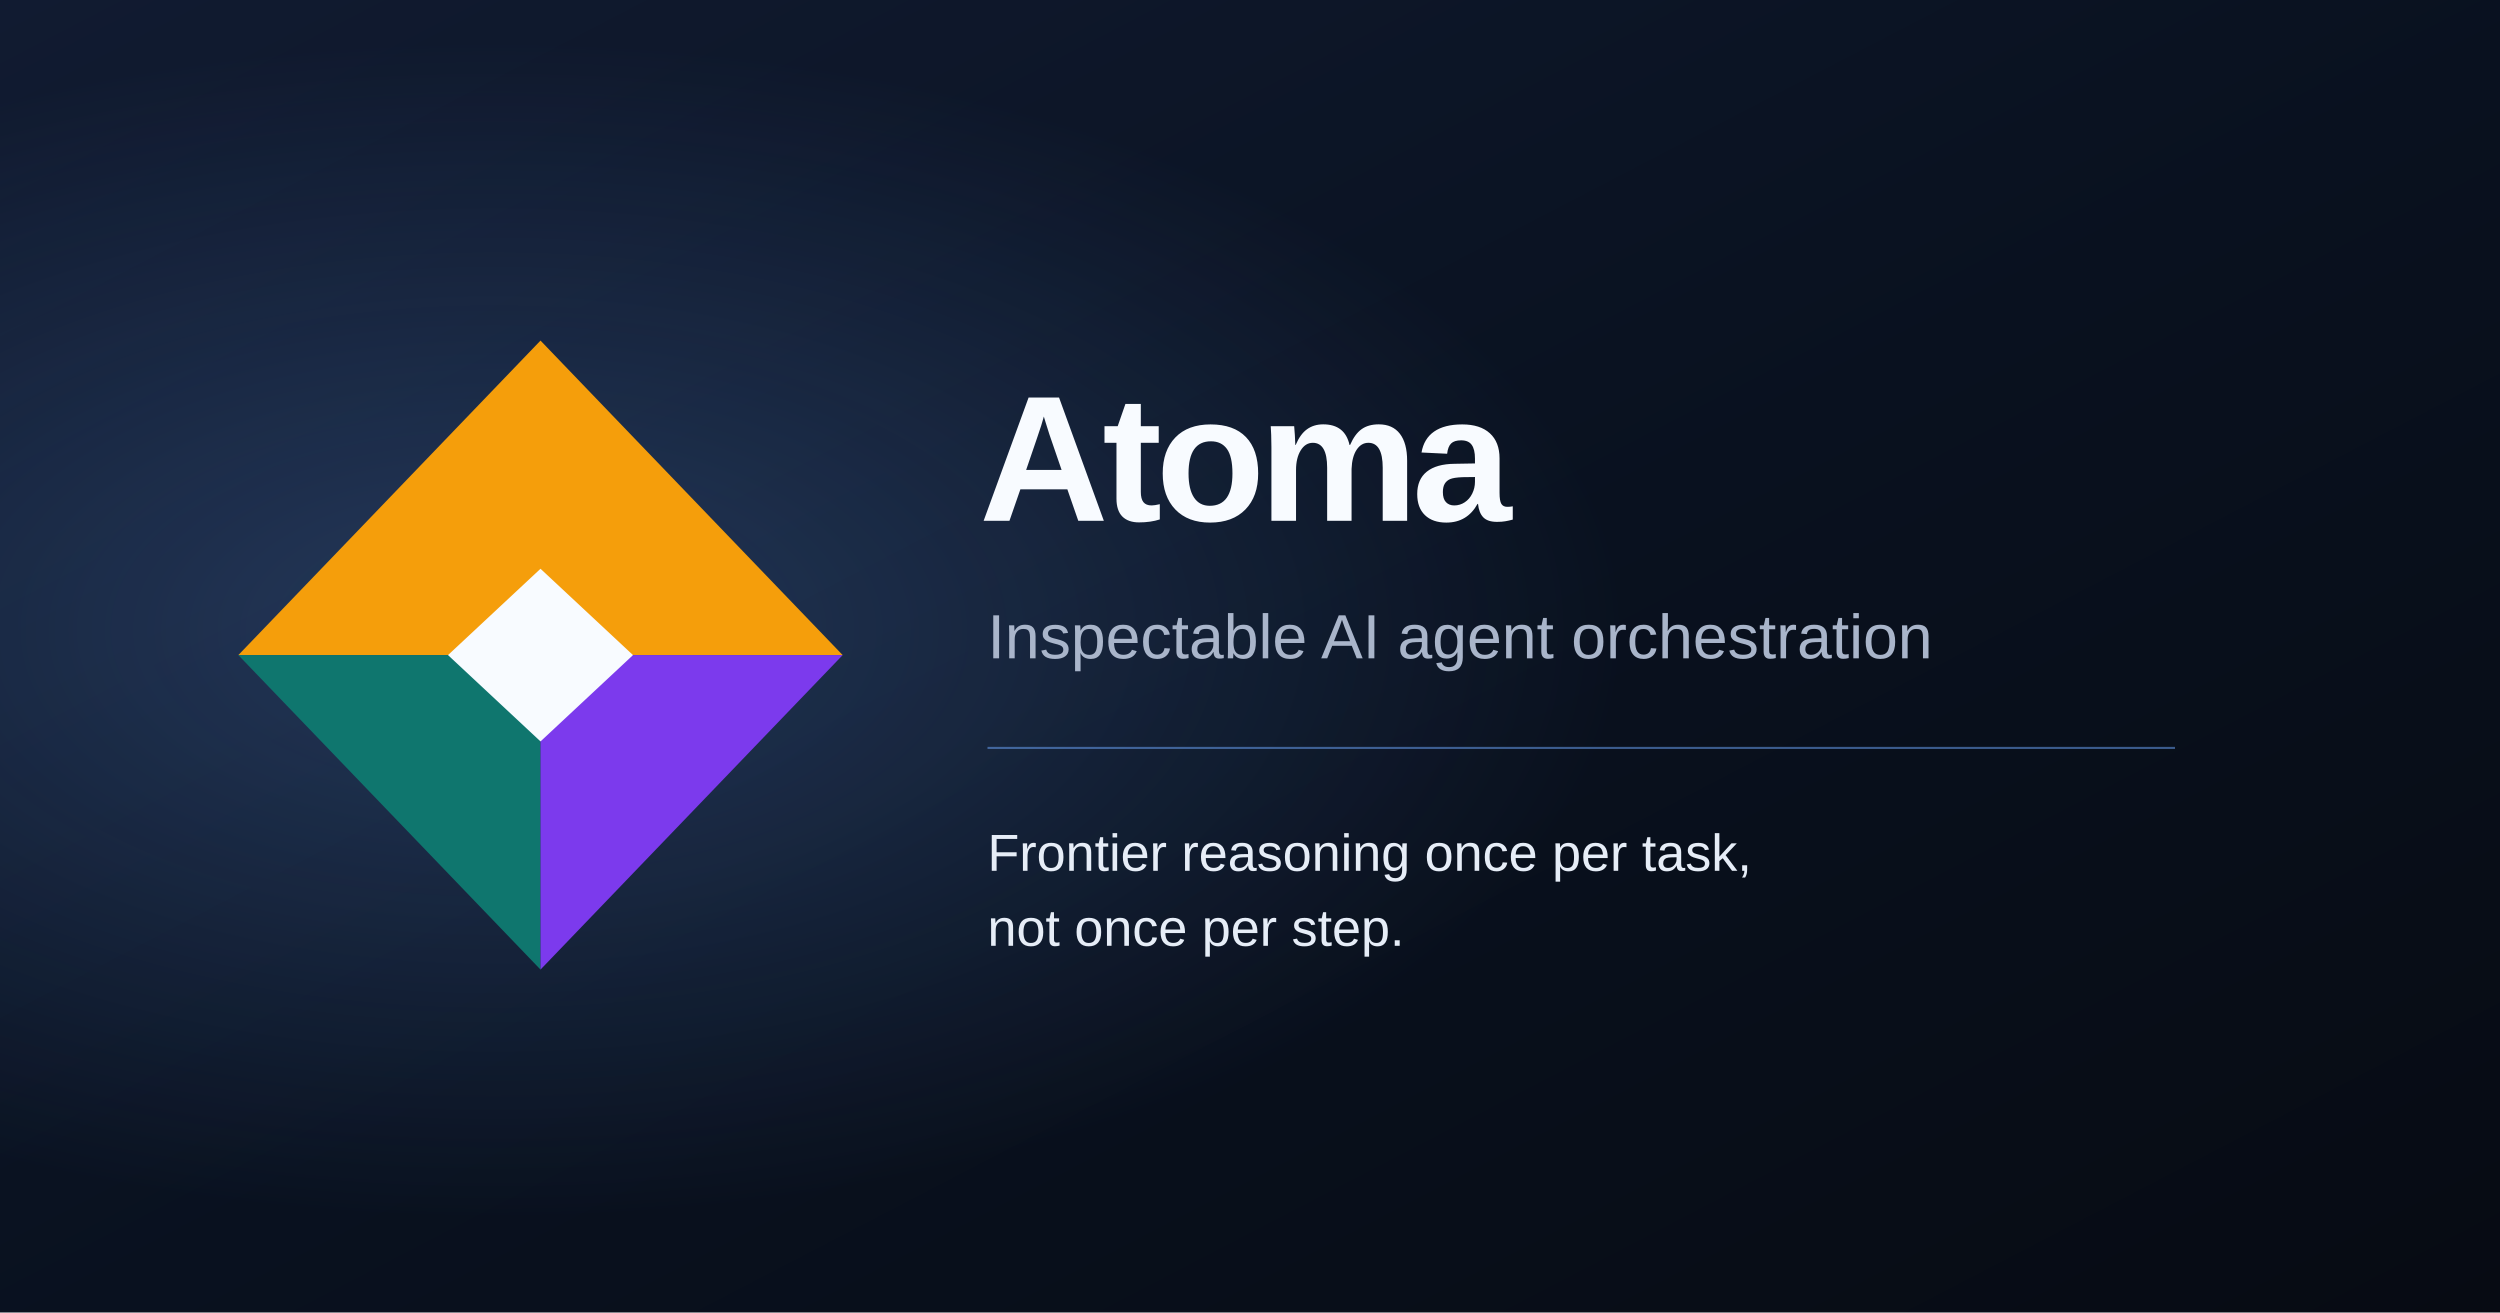
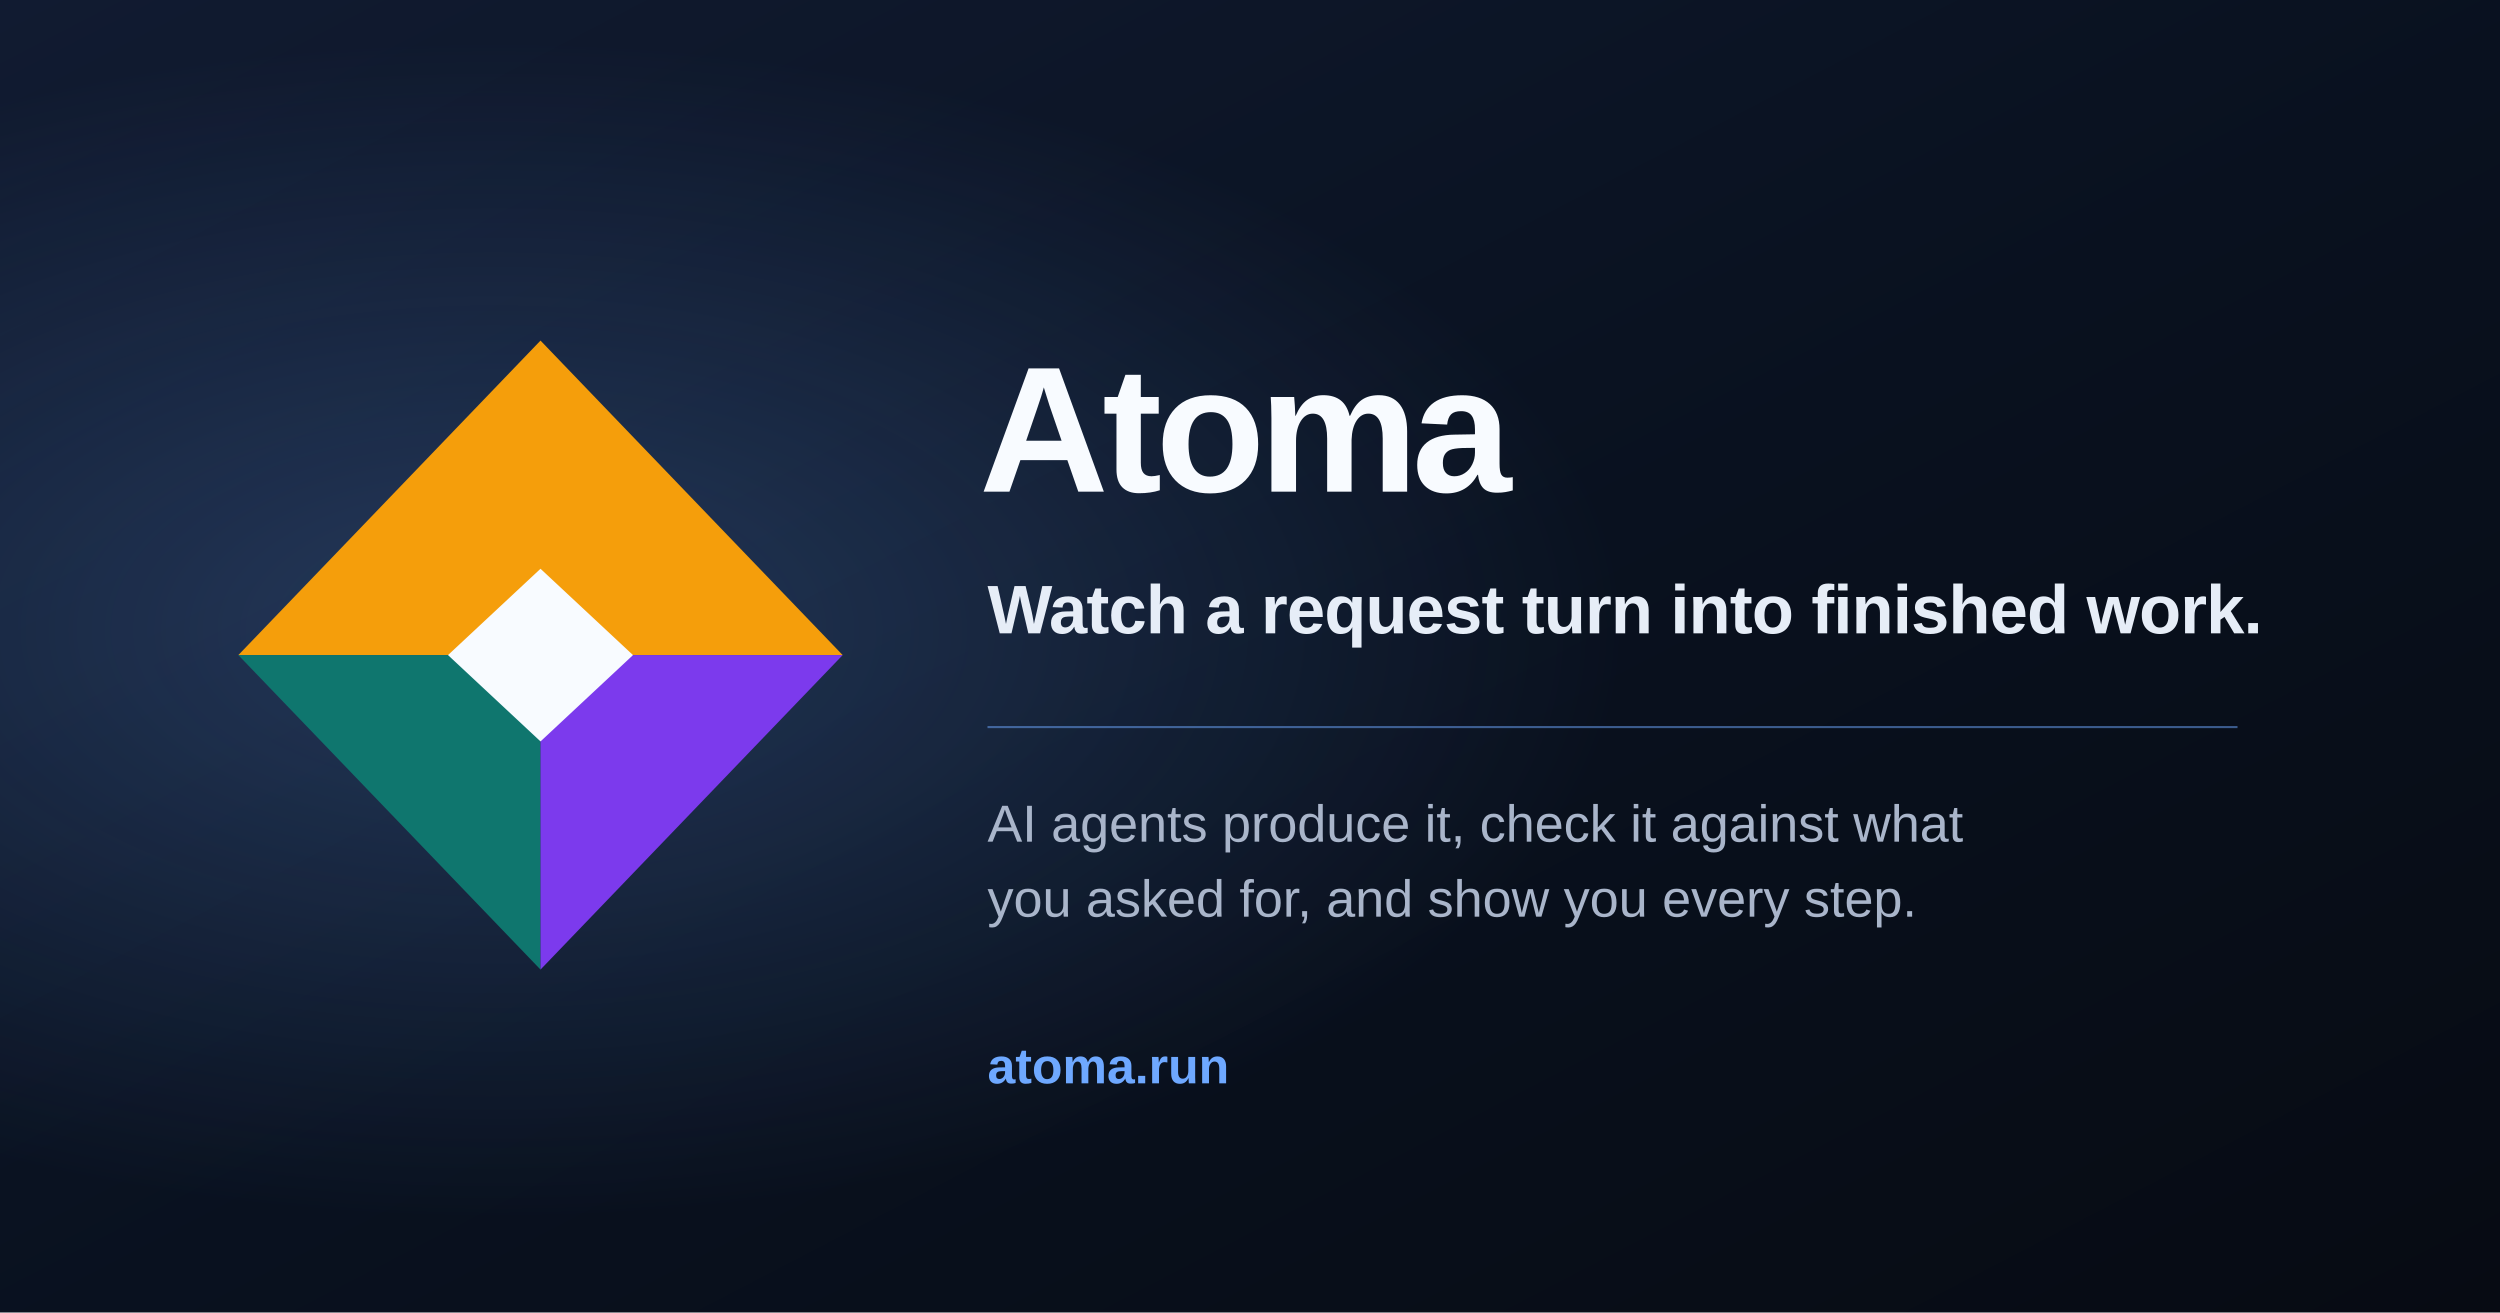
<svg xmlns="http://www.w3.org/2000/svg" viewBox="0 0 1200 630" width="1200" height="630">
  <defs>
    <linearGradient id="background" x1="0" y1="0" x2="1" y2="1">
      <stop offset="0" stop-color="#111b31" />
      <stop offset="0.52" stop-color="#09111f" />
      <stop offset="1" stop-color="#070b13" />
    </linearGradient>
    <radialGradient id="glow" cx="0.2" cy="0.48" r="0.45">
      <stop offset="0" stop-color="#6ea8ff" stop-opacity="0.24" />
      <stop offset="1" stop-color="#6ea8ff" stop-opacity="0" />
    </radialGradient>
  </defs>
  <rect width="1200" height="630" fill="url(#background)" />
  <rect width="1200" height="630" fill="url(#glow)" />
  <g transform="translate(70 125) scale(.74)">
    <path d="M256 52 452 256 60 256Z" fill="#f59e0b" />
    <path d="M60 256 256 256 256 460Z" fill="#0f766e" />
    <path d="M452 256 256 460 256 256Z" fill="#7c3aed" />
    <path d="M256 200 316 256 256 312 196 256Z" fill="#f8fbff" />
  </g>
-   <text x="470" y="250" fill="#f8fbff" font-family="Segoe UI, Arial, sans-serif" font-size="86" font-weight="700" letter-spacing="-3">Atoma</text>
-   <text x="474" y="316" fill="#a9b5ca" font-family="Segoe UI, Arial, sans-serif" font-size="30">Inspectable AI agent orchestration</text>
-   <path d="M474 359h570" stroke="#6ea8ff" stroke-opacity=".5" />
-   <text x="474" y="418" fill="#e6edf7" font-family="Segoe UI, Arial, sans-serif" font-size="25">Frontier reasoning once per task,</text>
-   <text x="474" y="454" fill="#e6edf7" font-family="Segoe UI, Arial, sans-serif" font-size="25">not once per step.</text>
+   <text x="470" y="236" fill="#f8fbff" font-family="-apple-system, BlinkMacSystemFont, &quot;Segoe UI&quot;, Arial, sans-serif" font-size="86" font-weight="700" letter-spacing="-3">Atoma</text>
+   <text x="474" y="304" fill="#e6edf7" font-family="-apple-system, BlinkMacSystemFont, &quot;Segoe UI&quot;, Arial, sans-serif" font-size="33" font-weight="600" letter-spacing="-0.4">Watch a request turn into finished work.</text>
+   <path d="M474 349h600" stroke="#6ea8ff" stroke-opacity=".5" />
+   <text x="474" y="404" fill="#a9b5ca" font-family="-apple-system, BlinkMacSystemFont, &quot;Segoe UI&quot;, Arial, sans-serif" font-size="25">AI agents produce it, check it against what</text>
+   <text x="474" y="440" fill="#a9b5ca" font-family="-apple-system, BlinkMacSystemFont, &quot;Segoe UI&quot;, Arial, sans-serif" font-size="25">you asked for, and show you every step.</text>
+   <text x="474" y="520" fill="#6ea8ff" font-family="-apple-system, BlinkMacSystemFont, &quot;Segoe UI&quot;, Arial, sans-serif" font-size="24" font-weight="600">atoma.run</text>
</svg>
